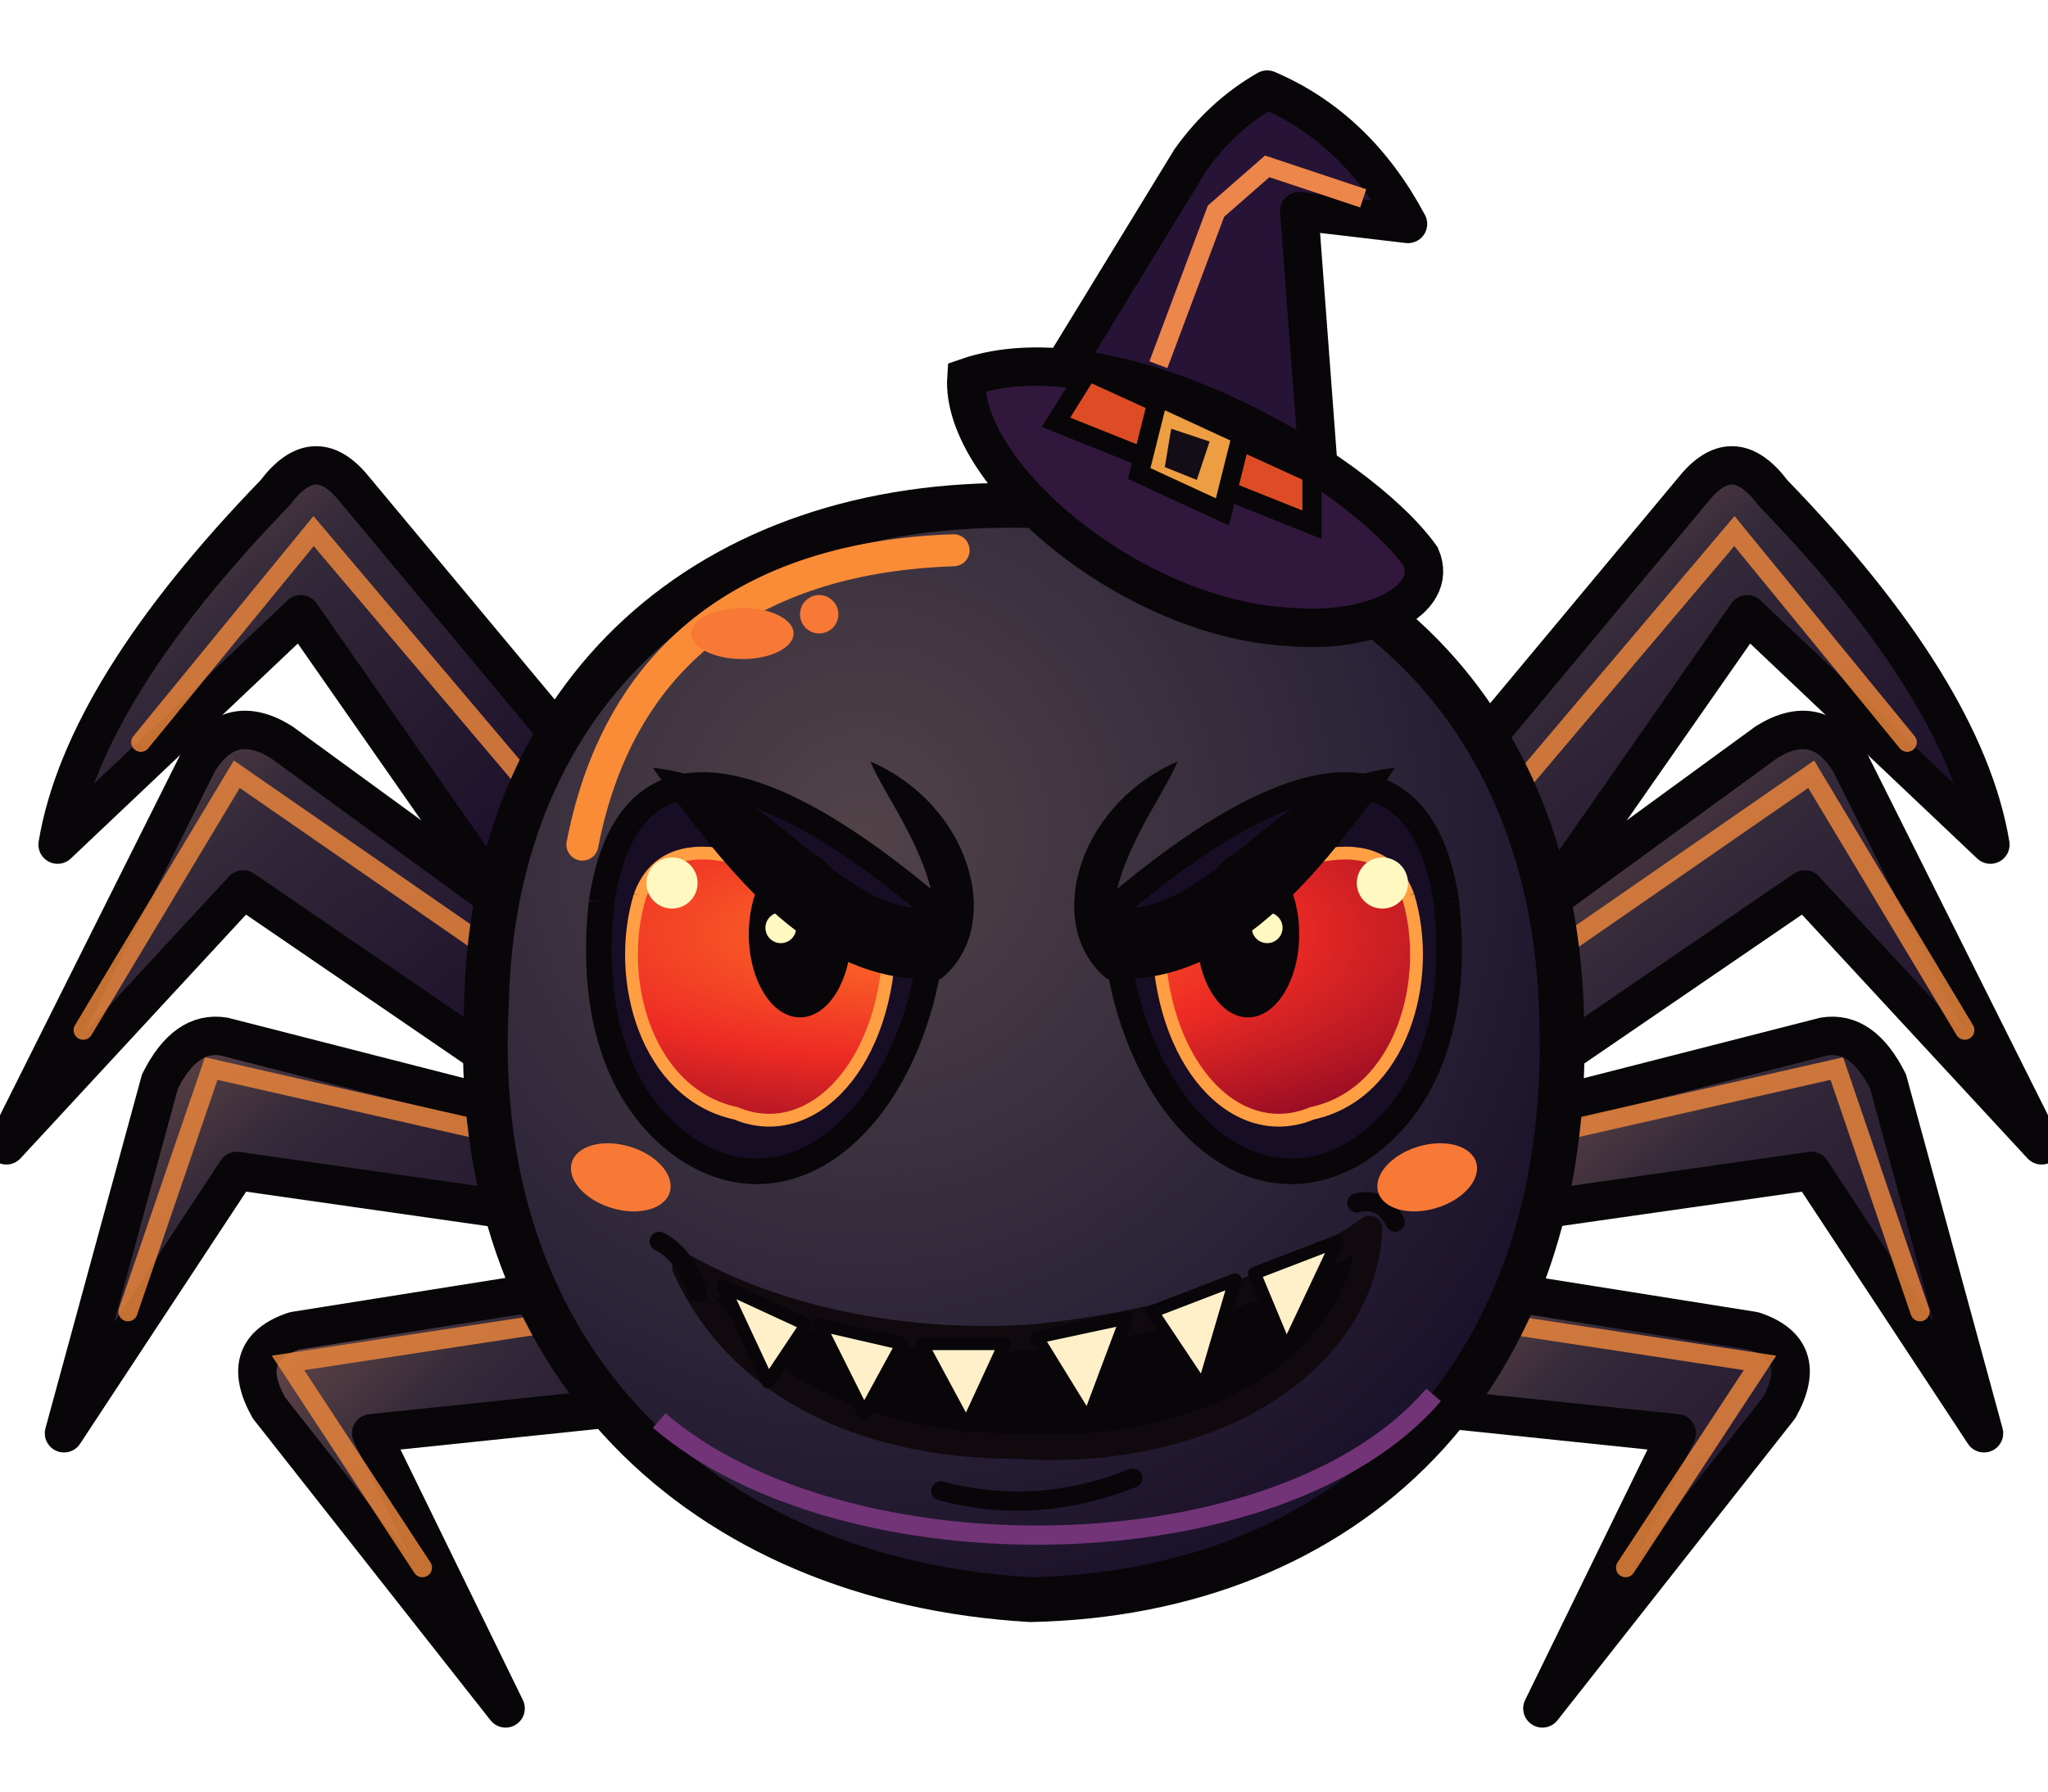
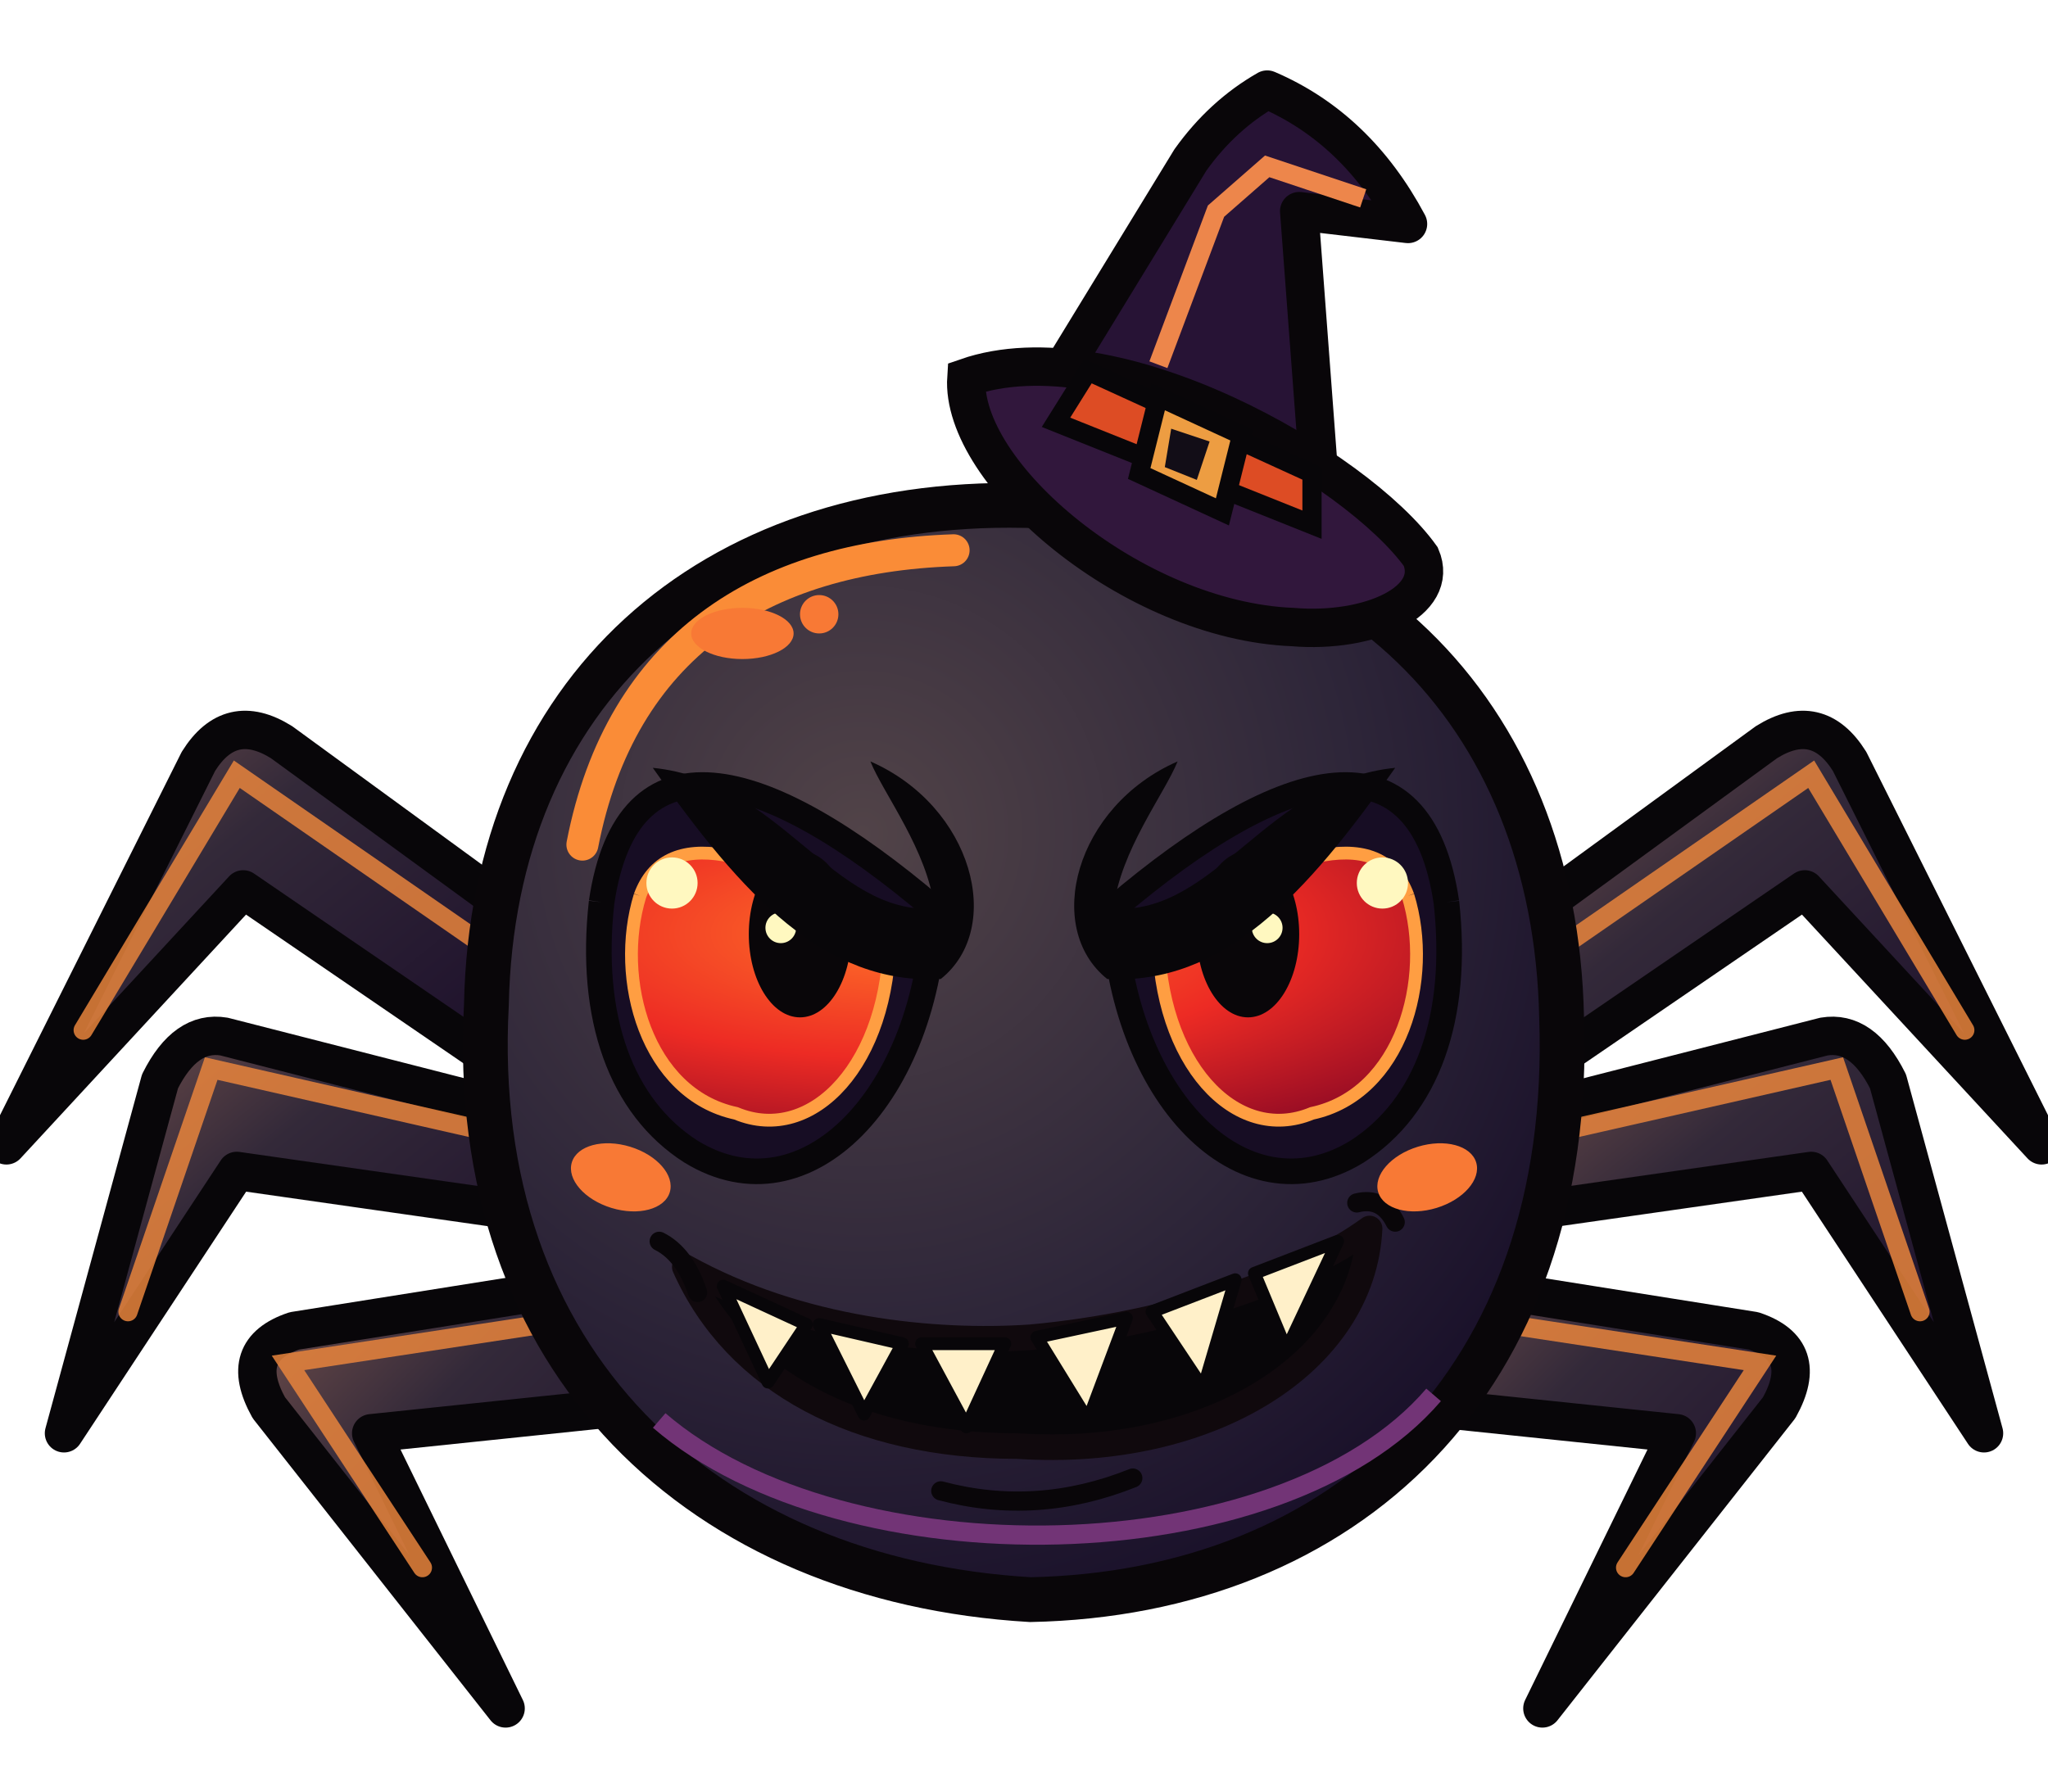
<svg xmlns="http://www.w3.org/2000/svg" width="320" height="280" viewBox="0 0 320 280">
  <defs>
    <radialGradient id="body" cx=".35" cy=".3" r=".78">
      <stop stop-color="#514348" />
      <stop offset=".58" stop-color="#2e2639" />
      <stop offset="1" stop-color="#170e28" />
    </radialGradient>
    <linearGradient id="legs" x1="0" y1="0" x2="1" y2="1">
      <stop stop-color="#73504b" />
      <stop offset=".35" stop-color="#332939" />
      <stop offset="1" stop-color="#180a28" />
    </linearGradient>
    <radialGradient id="eye" cx=".35" cy=".3" r=".85">
      <stop stop-color="#ff7228" />
      <stop offset=".55" stop-color="#ed2b24" />
      <stop offset="1" stop-color="#970c24" />
    </radialGradient>
  </defs>
  <g fill="url(#legs)" stroke="#080609" stroke-width="6" stroke-linejoin="round">
-     <path d="M90 118 L55 76 Q49 69 43 77 Q13 108 9 132 L47 96 L77 139 Z" />
    <path d="M81 143 L44 116 Q36 111 31 119 L1 179 L38 139 L76 165 Z" />
    <path d="M78 173 L35 162 Q29 161 25 169 L10 224 L37 183 L86 190 Z" />
    <path d="M90 201 L46 208 Q37 211 42 220 L79 267 L58 224 L106 219 Z" />
-     <path d="M230 118 L265 76 Q271 69 277 77 Q307 108 311 132 L273 96 L243 139 Z" />
    <path d="M239 143 L276 116 Q284 111 289 119 L319 179 L282 139 L244 165 Z" />
    <path d="M242 173 L285 162 Q291 161 295 169 L310 224 L283 183 L234 190 Z" />
    <path d="M230 201 L274 208 Q283 211 278 220 L241 267 L262 224 L214 219 Z" />
  </g>
  <g fill="none" stroke="#e8843c" stroke-width="3" stroke-linecap="round" opacity=".85">
-     <path d="M82 122 L49 83 L22 116 M76 148 L37 121 L13 161 M77 177 L33 167 L20 205 M91 206 L45 213 L66 245 M238 122 L271 83 L298 116 M244 148 L283 121 L307 161 M243 177 L287 167 L300 205 M229 206 L275 213 L254 245" />
+     <path d="M76 148 L37 121 L13 161 M77 177 L33 167 L20 205 M91 206 L45 213 L66 245 M244 148 L283 121 L307 161 M243 177 L287 167 L300 205 M229 206 L275 213 L254 245" />
  </g>
  <path d="M160 79 C111 78 77 108 76 157 C73 213 110 247 161 250 C210 249 246 216 244 159 C243 111 211 79 160 79 Z" fill="url(#body)" stroke="#090609" stroke-width="7" />
  <path d="M91 132 C97 101 119 87 149 86" fill="none" stroke="#fa8c37" stroke-width="5" stroke-linecap="round" />
  <path d="M103 222 C132 247 200 246 224 218" fill="none" stroke="#723476" stroke-width="3" />
  <path d="M94 141 C98 114 119 119 146 142 C145 171 126 191 108 180 C97 173 92 159 94 141 M226 141 C222 114 201 119 174 142 C175 171 194 191 212 180 C223 173 228 159 226 141" fill="#170d24" stroke="#080609" stroke-width="4" />
  <path d="M100 140 C104 129 118 132 139 146 C139 166 127 179 115 174 C101 171 96 153 100 140 M220 140 C216 129 202 132 181 146 C181 166 193 179 205 174 C219 171 224 153 220 140" fill="url(#eye)" stroke="#ff9e42" stroke-width="2" />
  <ellipse cx="125" cy="146" rx="8" ry="13" fill="#090609" />
  <ellipse cx="195" cy="146" rx="8" ry="13" fill="#090609" />
  <g fill="#fff8c0">
    <circle cx="105" cy="138" r="4" />
    <circle cx="216" cy="138" r="4" />
    <circle cx="122" cy="145" r="2.4" />
    <circle cx="198" cy="145" r="2.4" />
  </g>
  <path d="M102 120 C122 122 130 143 146 142 C145 133 138 124 136 119 C152 126 157 145 147 153 C129 154 116 140 102 120 M218 120 C198 122 190 143 174 142 C175 133 182 124 184 119 C168 126 163 145 173 153 C191 154 204 140 218 120" fill="#080609" />
  <path d="M107 198 C125 208 146 210 161 209 C183 207 203 200 214 192 C213 213 189 228 159 226 C134 226 115 216 107 198 Z" fill="#080609" stroke="#10090d" stroke-width="4" stroke-linejoin="round" />
  <g fill="#fff0c9" stroke="#080609" stroke-width="2" stroke-linejoin="round">
    <path d="M113 201 L126 207 L120 216 Z M128 207 L141 210 L135 221 Z M144 210 L157 210 L151 223 Z M162 209 L176 206 L170 222 Z M180 205 L193 200 L188 217 Z M196 199 L209 194 L201 211 Z" />
  </g>
  <path d="M147 233 Q162 237 177 231 M103 194 Q107 196 109 202 M212 188 Q216 187 218 191" fill="none" stroke="#090609" stroke-width="3" stroke-linecap="round" />
  <g fill="#f87935">
    <ellipse cx="97" cy="184" rx="8" ry="5" transform="rotate(17 97 184)" />
    <ellipse cx="223" cy="184" rx="8" ry="5" transform="rotate(-17 223 184)" />
    <ellipse cx="116" cy="99" rx="8" ry="4" />
    <circle cx="128" cy="96" r="3" />
  </g>
  <path d="M164 61 L186 25 Q191 18 198 14 Q212 20 220 35 L203 33 L206 73 Z" fill="#271335" stroke="#090609" stroke-width="6" stroke-linejoin="round" />
  <path d="M181 57 L190 33 L198 26 L213 31" fill="none" stroke="#ed864b" stroke-width="3" />
  <path d="M151 59 C150 74 177 97 202 98 C214 99 225 94 222 87 C212 73 174 51 151 59 Z" fill="#31173c" stroke="#090609" stroke-width="6" />
  <path d="M170 58 L205 74 L205 82 L165 66 Z" fill="#dd4c24" stroke="#080609" stroke-width="3" />
  <path d="M181 62 L194 68 L191 80 L178 74 Z" fill="#ed9d42" stroke="#080609" stroke-width="3" />
  <path d="M183 67 L189 69 L187 75 L182 73 Z" fill="#120d17" />
</svg>
